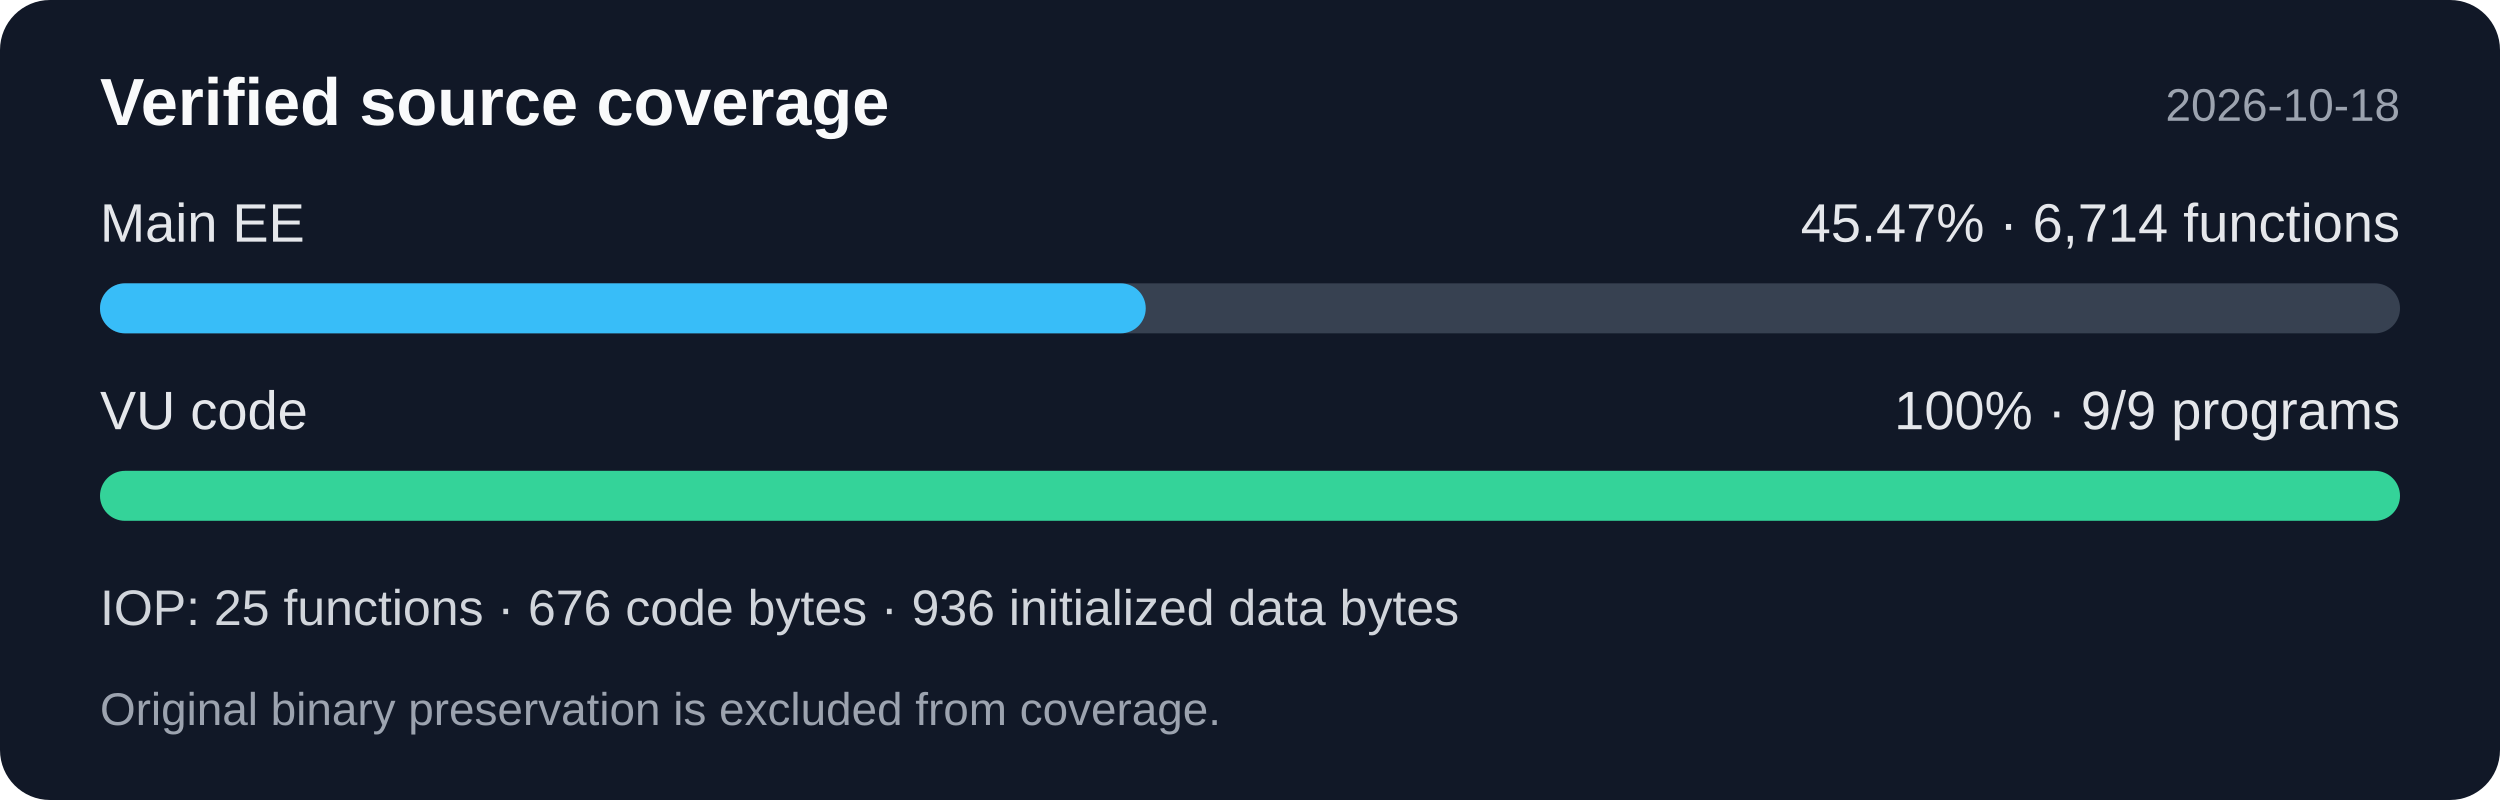
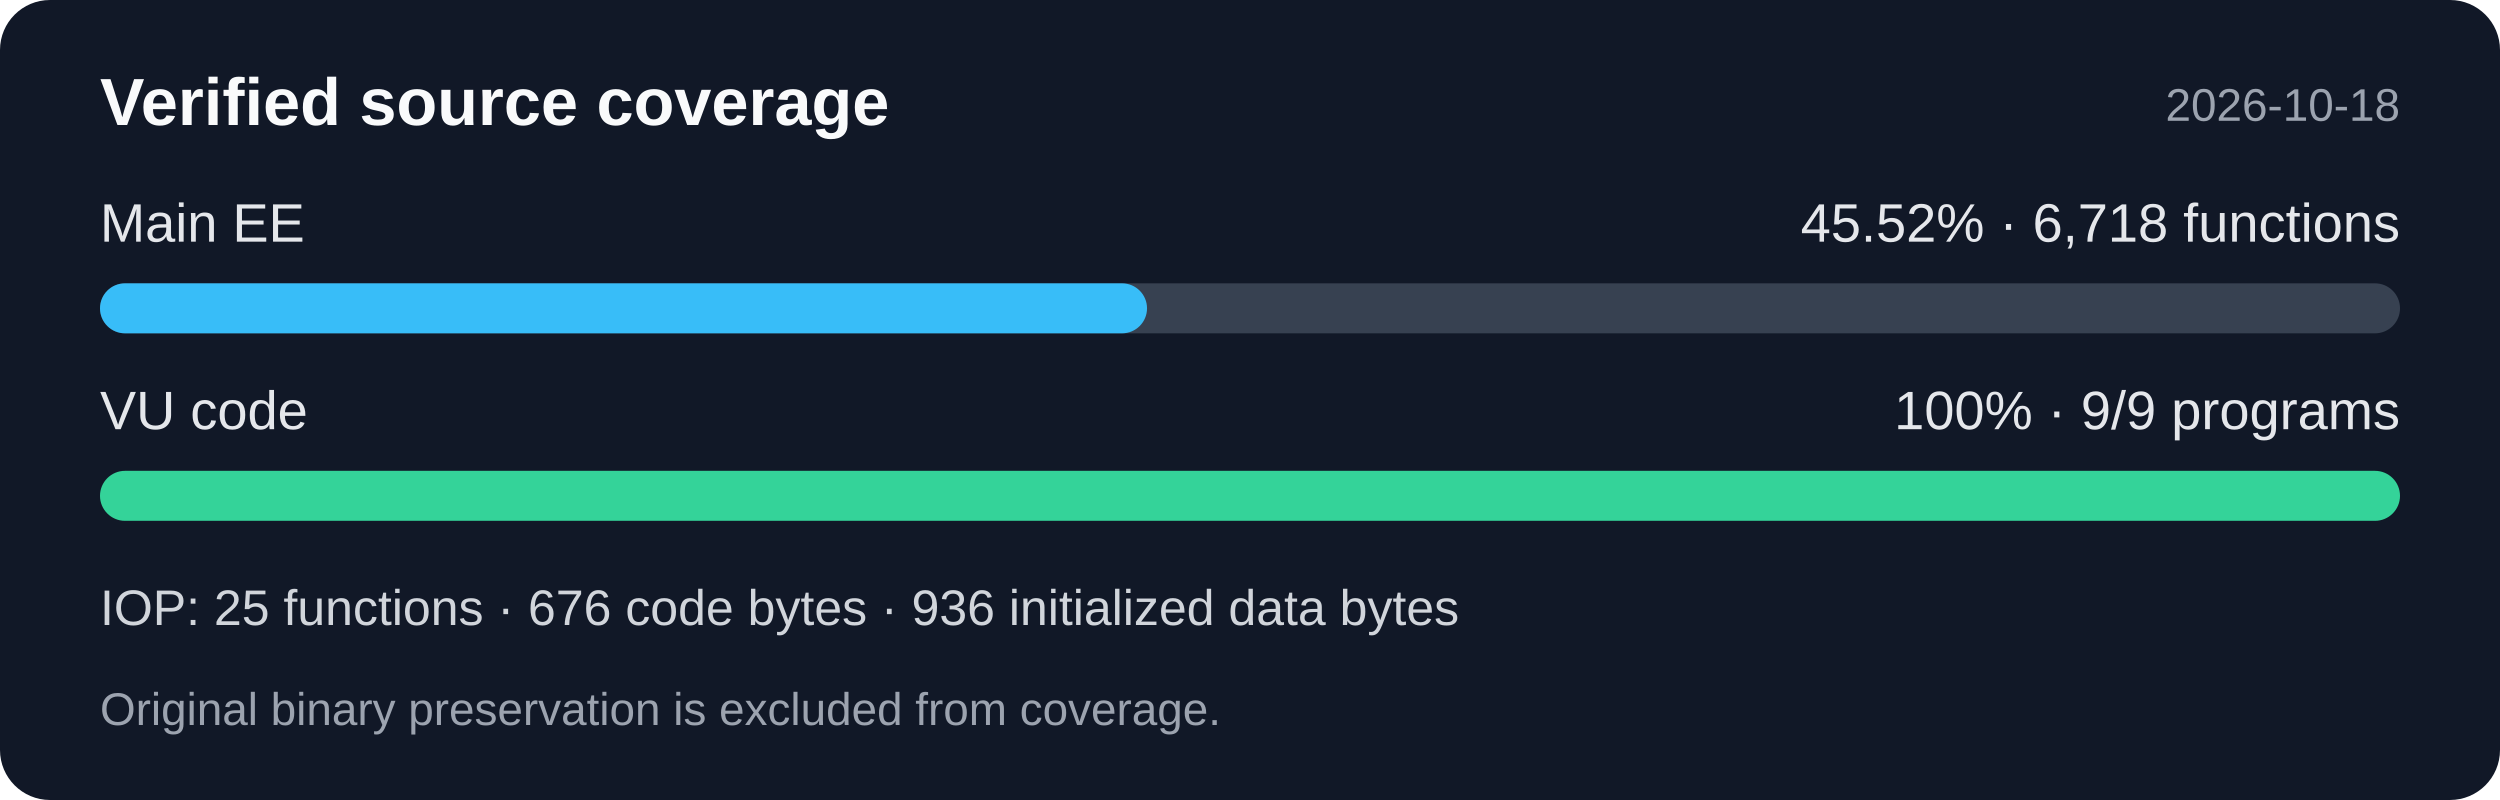
<svg xmlns="http://www.w3.org/2000/svg" width="600" height="192" viewBox="0 0 600 192" role="img" aria-labelledby="title desc">
  <rect width="600" height="192" rx="12" fill="#111827" />
  <g font-family="Segoe UI,Arial,sans-serif">
    <text x="24" y="30" fill="#f9fafb" font-size="16" font-weight="600">Verified source coverage</text>
    <text x="576" y="29" fill="#9ca3af" font-size="11" text-anchor="end">2026-10-18</text>
    <text x="24" y="58" fill="#e5e7eb" font-size="13">Main EE</text>
-     <text x="576" y="58" fill="#e5e7eb" font-size="13" text-anchor="end">45.47% · 6,714 functions</text>
+     <text x="576" y="58" fill="#e5e7eb" font-size="13" text-anchor="end">45.52% · 6,718 functions</text>
    <rect x="24" y="68" width="552" height="12" rx="6" fill="#374151" />
-     <rect x="24" y="68" width="250.978" height="12" rx="6" fill="#38bdf8" />
+     <rect x="24" y="68" width="251.287" height="12" rx="6" fill="#38bdf8" />
    <text x="24" y="103" fill="#e5e7eb" font-size="13">VU code</text>
    <text x="576" y="103" fill="#e5e7eb" font-size="13" text-anchor="end">100% · 9/9 programs</text>
    <rect x="24" y="113" width="552" height="12" rx="6" fill="#34d399" />
    <text x="24" y="150" fill="#d1d5db" font-size="12">IOP: 25 functions · 676 code bytes · 936 initialized data bytes</text>
    <text x="24" y="174" fill="#9ca3af" font-size="11">Original binary preservation is excluded from coverage.</text>
  </g>
</svg>
